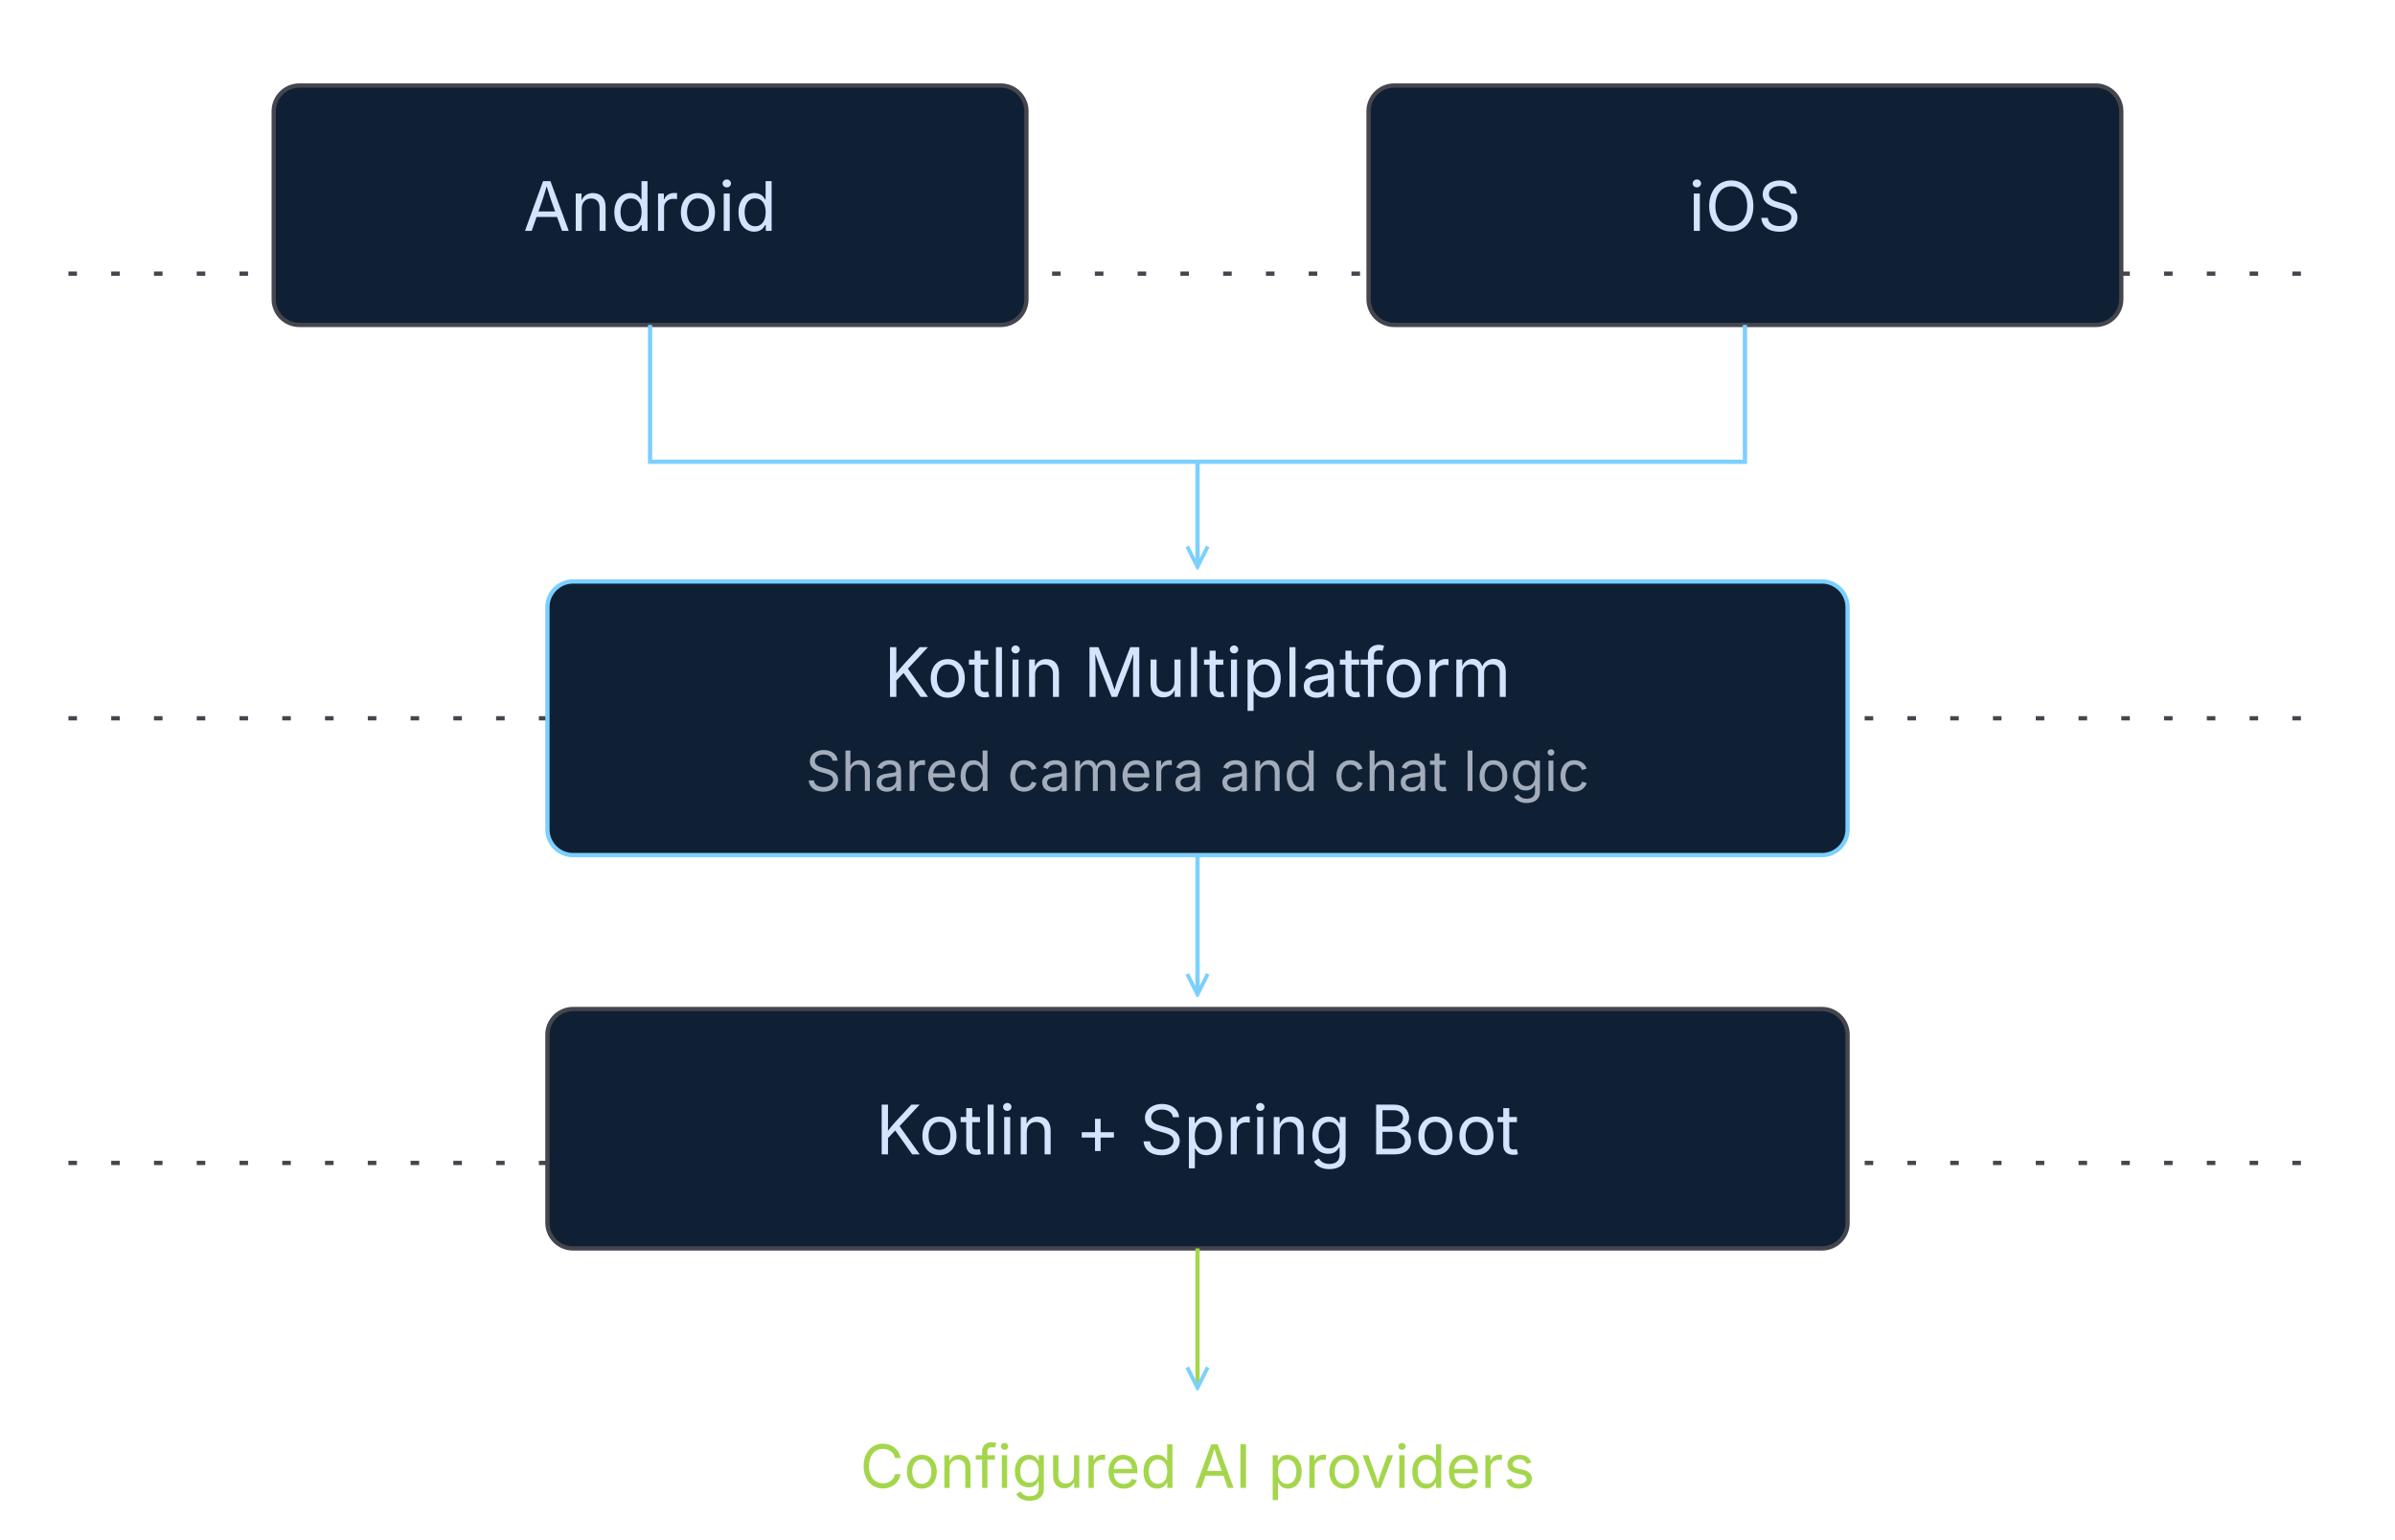
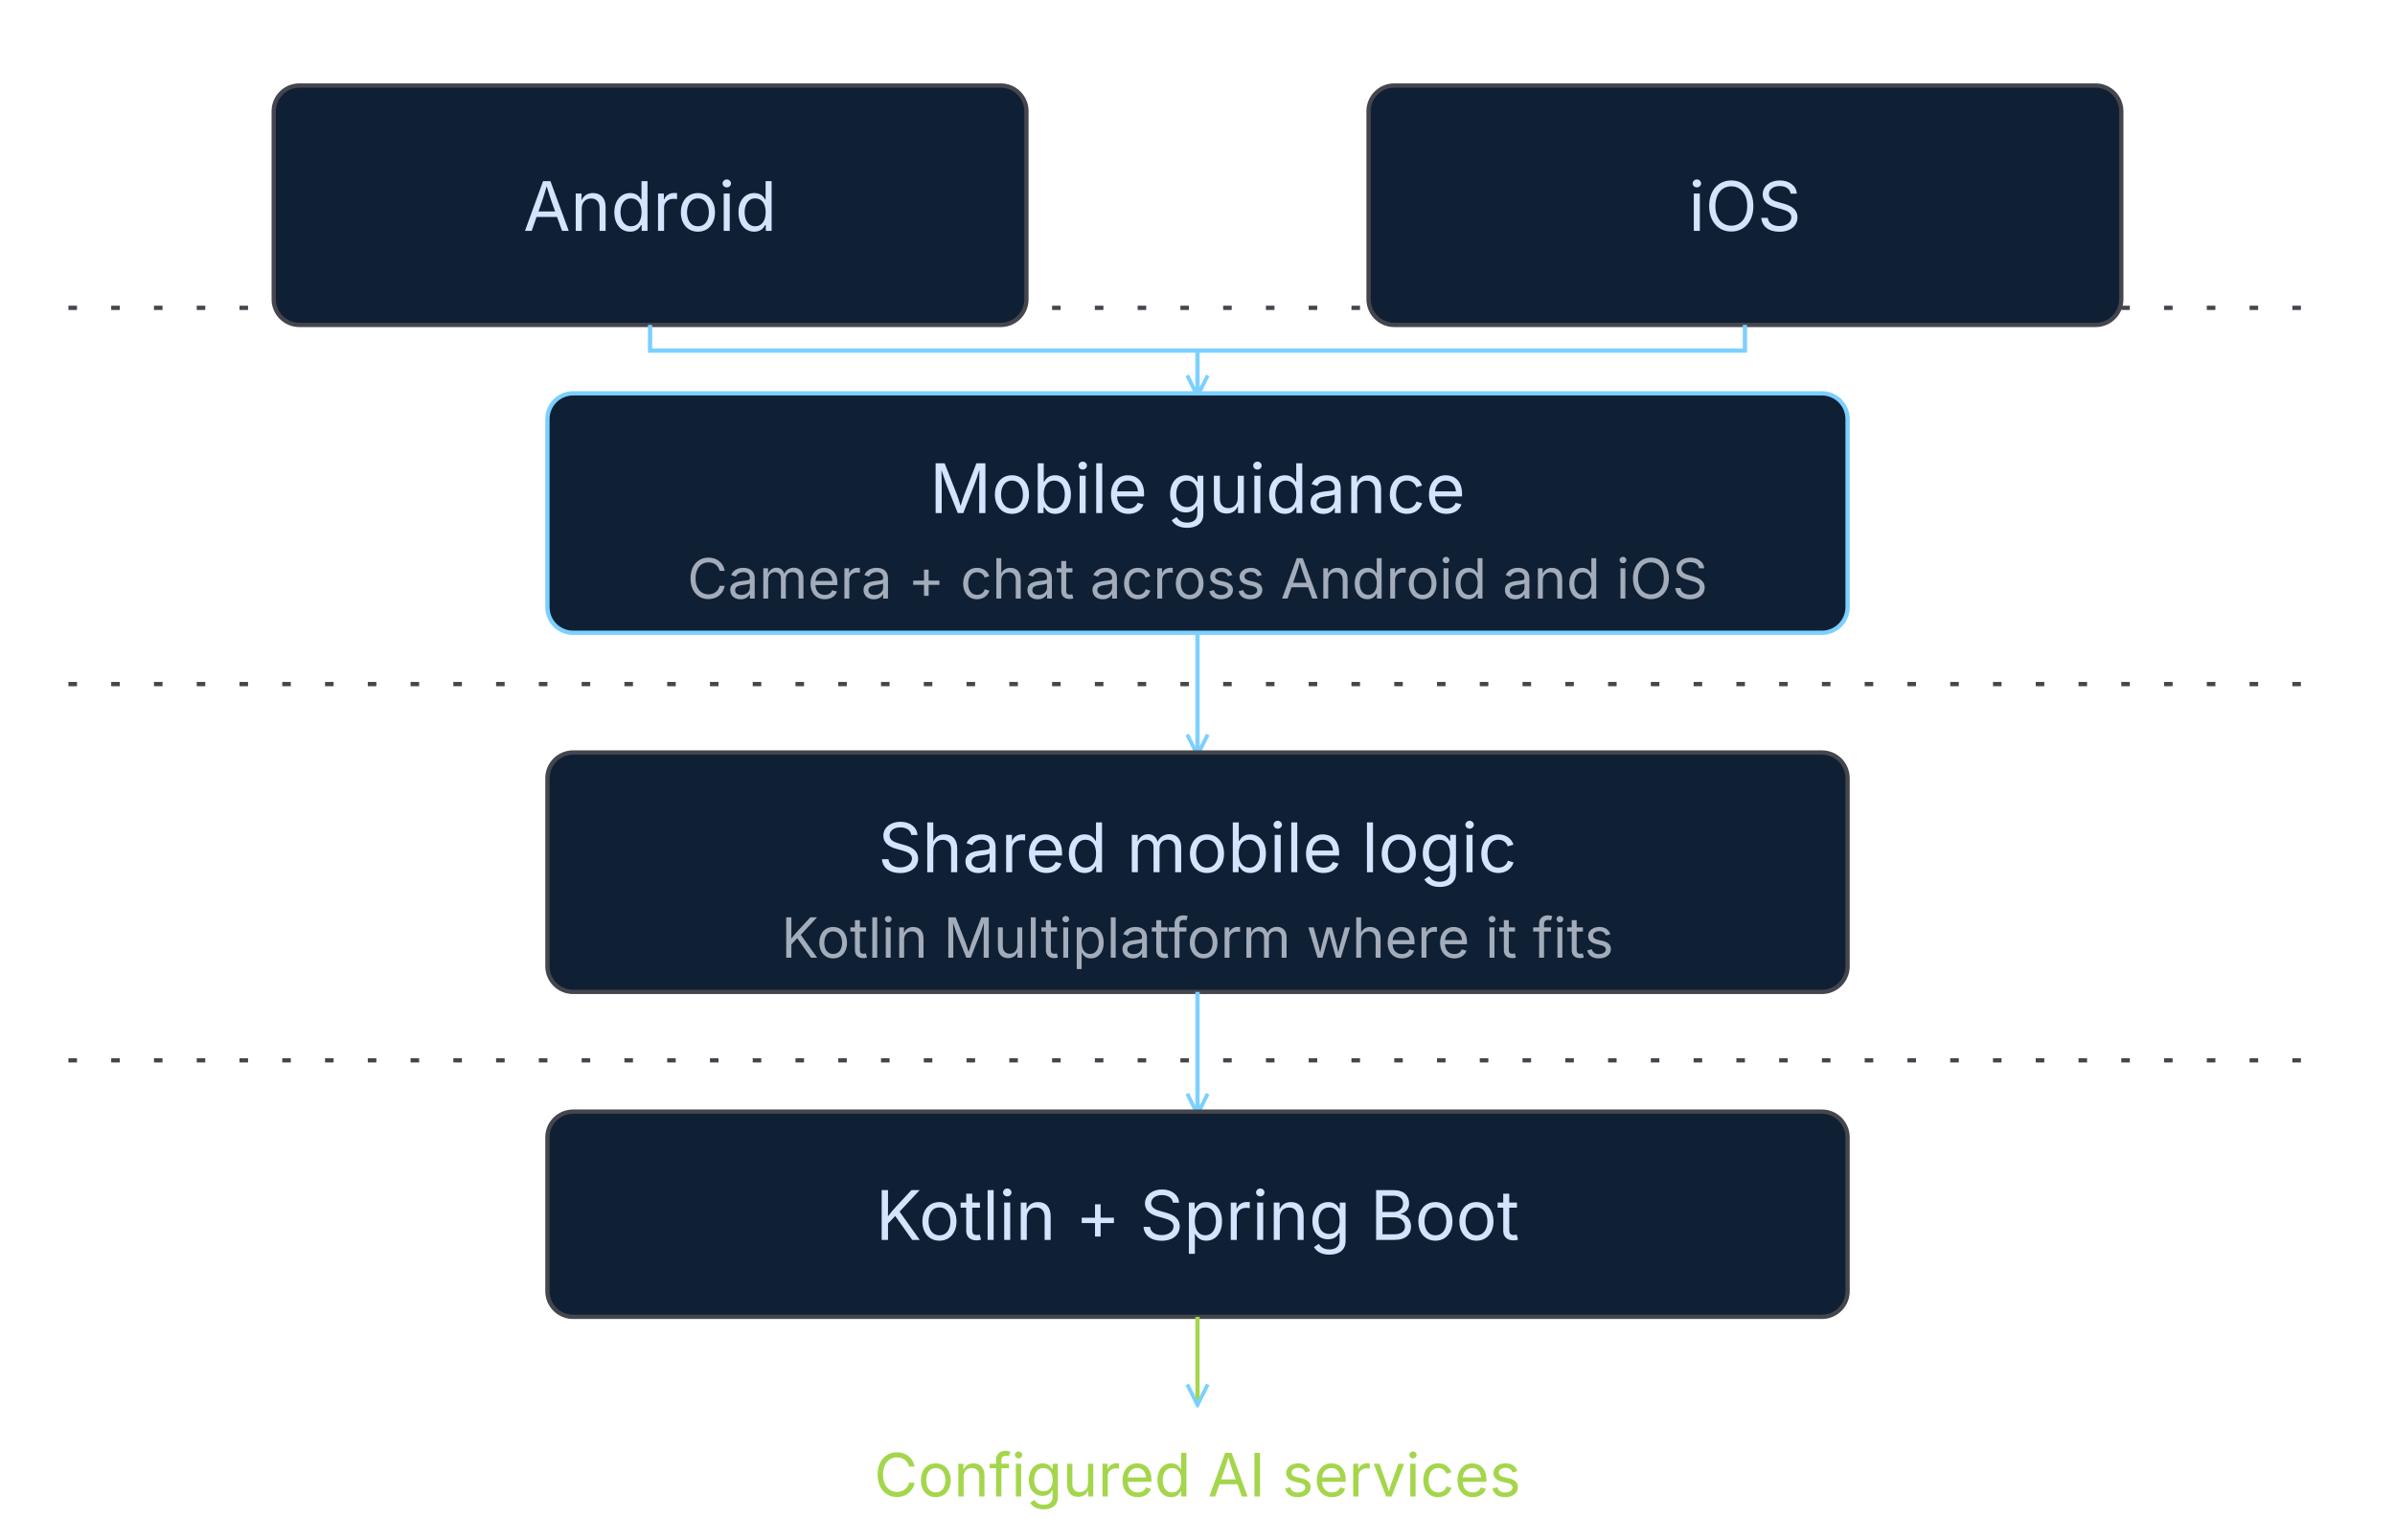
<svg xmlns="http://www.w3.org/2000/svg" viewBox="0 0 560 360" width="560" height="360" role="img" aria-labelledby="title desc">
  <defs>
    <marker id="arrow" viewBox="0 0 10 10" refX="8" refY="5" markerWidth="6" markerHeight="6" orient="auto">
      <path d="M 1 1 L 9 5 L 1 9" fill="none" stroke="#7bd0ff" stroke-width="1.5" />
    </marker>
  </defs>
  <g fill="none" stroke="#45464d">
-     <path d="M16 64h528M16 168h528M16 272h528" stroke-dasharray="2 8" />
+     <path d="M16 72h528M16 160h528M16 248h528" stroke-dasharray="2 8" />
  </g>
  <g font-family="Inter,Arial,sans-serif" font-size="16" text-anchor="middle" fill="#d3e4fe">
    <rect x="64" y="20" width="176" height="56" rx="6" fill="#102034" stroke="#45464d" />
    <text x="152" y="54">Android</text>
    <rect x="320" y="20" width="176" height="56" rx="6" fill="#102034" stroke="#45464d" />
    <text x="408" y="54">iOS</text>
-     <path d="M152 76v32h128m128-32v32H280v24" fill="none" stroke="#7bd0ff" marker-end="url(#arrow)" />
-     <rect x="128" y="136" width="304" height="64" rx="6" fill="#102034" stroke="#7bd0ff" />
-     <text x="280" y="163">Kotlin Multiplatform</text>
-     <text x="280" y="185" fill="#a3acba" font-size="13">Shared camera and chat logic</text>
-     <path d="M280 200v32" fill="none" stroke="#7bd0ff" marker-end="url(#arrow)" />
-     <rect x="128" y="236" width="304" height="56" rx="6" fill="#102034" stroke="#45464d" />
-     <text x="280" y="270">Kotlin + Spring Boot</text>
-     <path d="M280 292v32" fill="none" stroke="#a4d64c" marker-end="url(#arrow)" />
-     <text x="280" y="348" fill="#a4d64c" font-size="14">Configured AI providers</text>
+     <path d="M152 76v6h128m128-6v6H280v10" fill="none" stroke="#7bd0ff" marker-end="url(#arrow)" />
+     <rect x="128" y="92" width="304" height="56" rx="6" fill="#102034" stroke="#7bd0ff" />
+     <text x="280" y="120">Mobile guidance</text>
+     <text x="280" y="140" fill="#a3acba" font-size="13">Camera + chat across Android and iOS</text>
+     <path d="M280 148v28" fill="none" stroke="#7bd0ff" marker-end="url(#arrow)" />
+     <rect x="128" y="176" width="304" height="56" rx="6" fill="#102034" stroke="#45464d" />
+     <text x="280" y="204">Shared mobile logic</text>
+     <text x="280" y="224" fill="#a3acba" font-size="13">Kotlin Multiplatform where it fits</text>
+     <path d="M280 232v28" fill="none" stroke="#7bd0ff" marker-end="url(#arrow)" />
+     <rect x="128" y="260" width="304" height="48" rx="6" fill="#102034" stroke="#45464d" />
+     <text x="280" y="290">Kotlin + Spring Boot</text>
+     <path d="M280 308v20" fill="none" stroke="#a4d64c" marker-end="url(#arrow)" />
+     <text x="280" y="350" fill="#a4d64c" font-size="14">Configured AI services</text>
  </g>
</svg>
